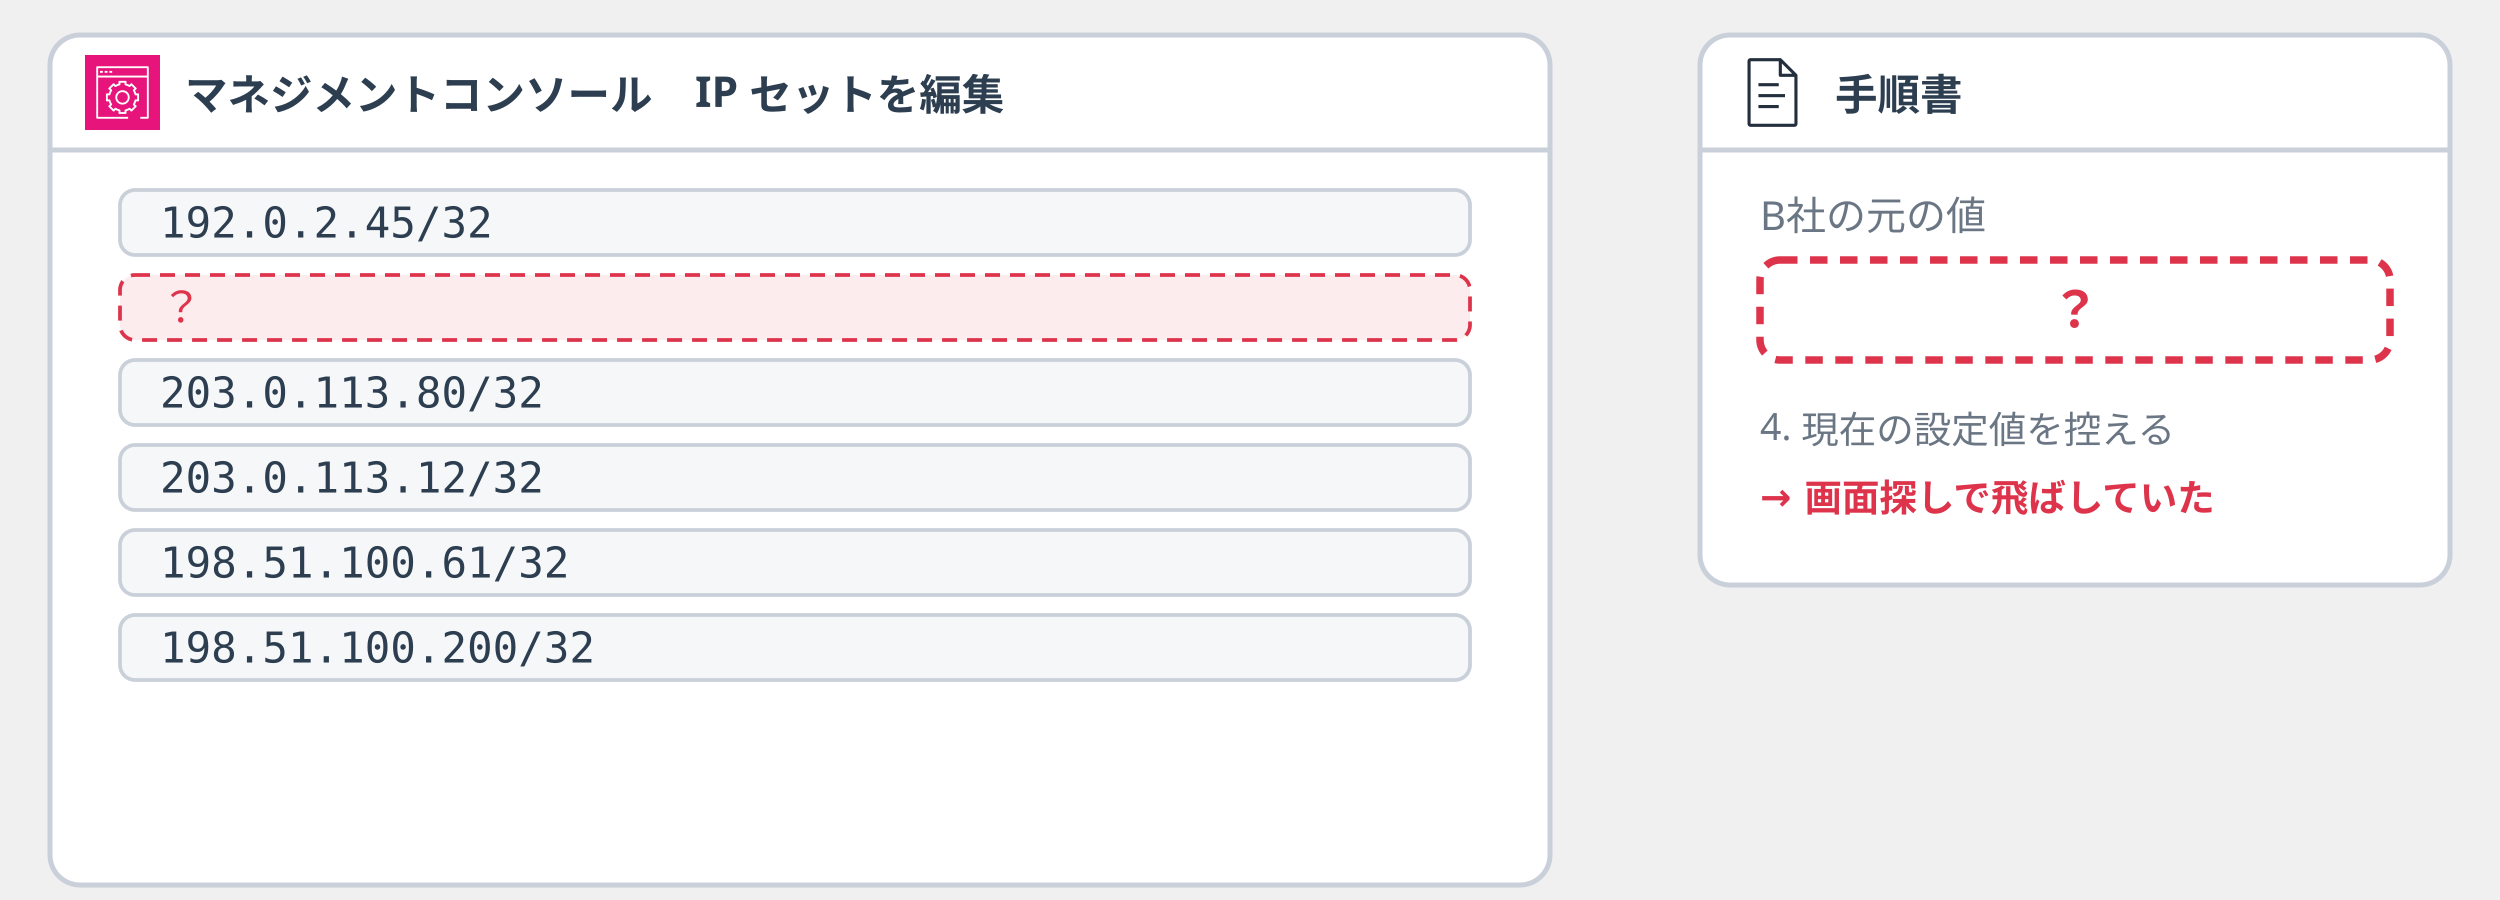
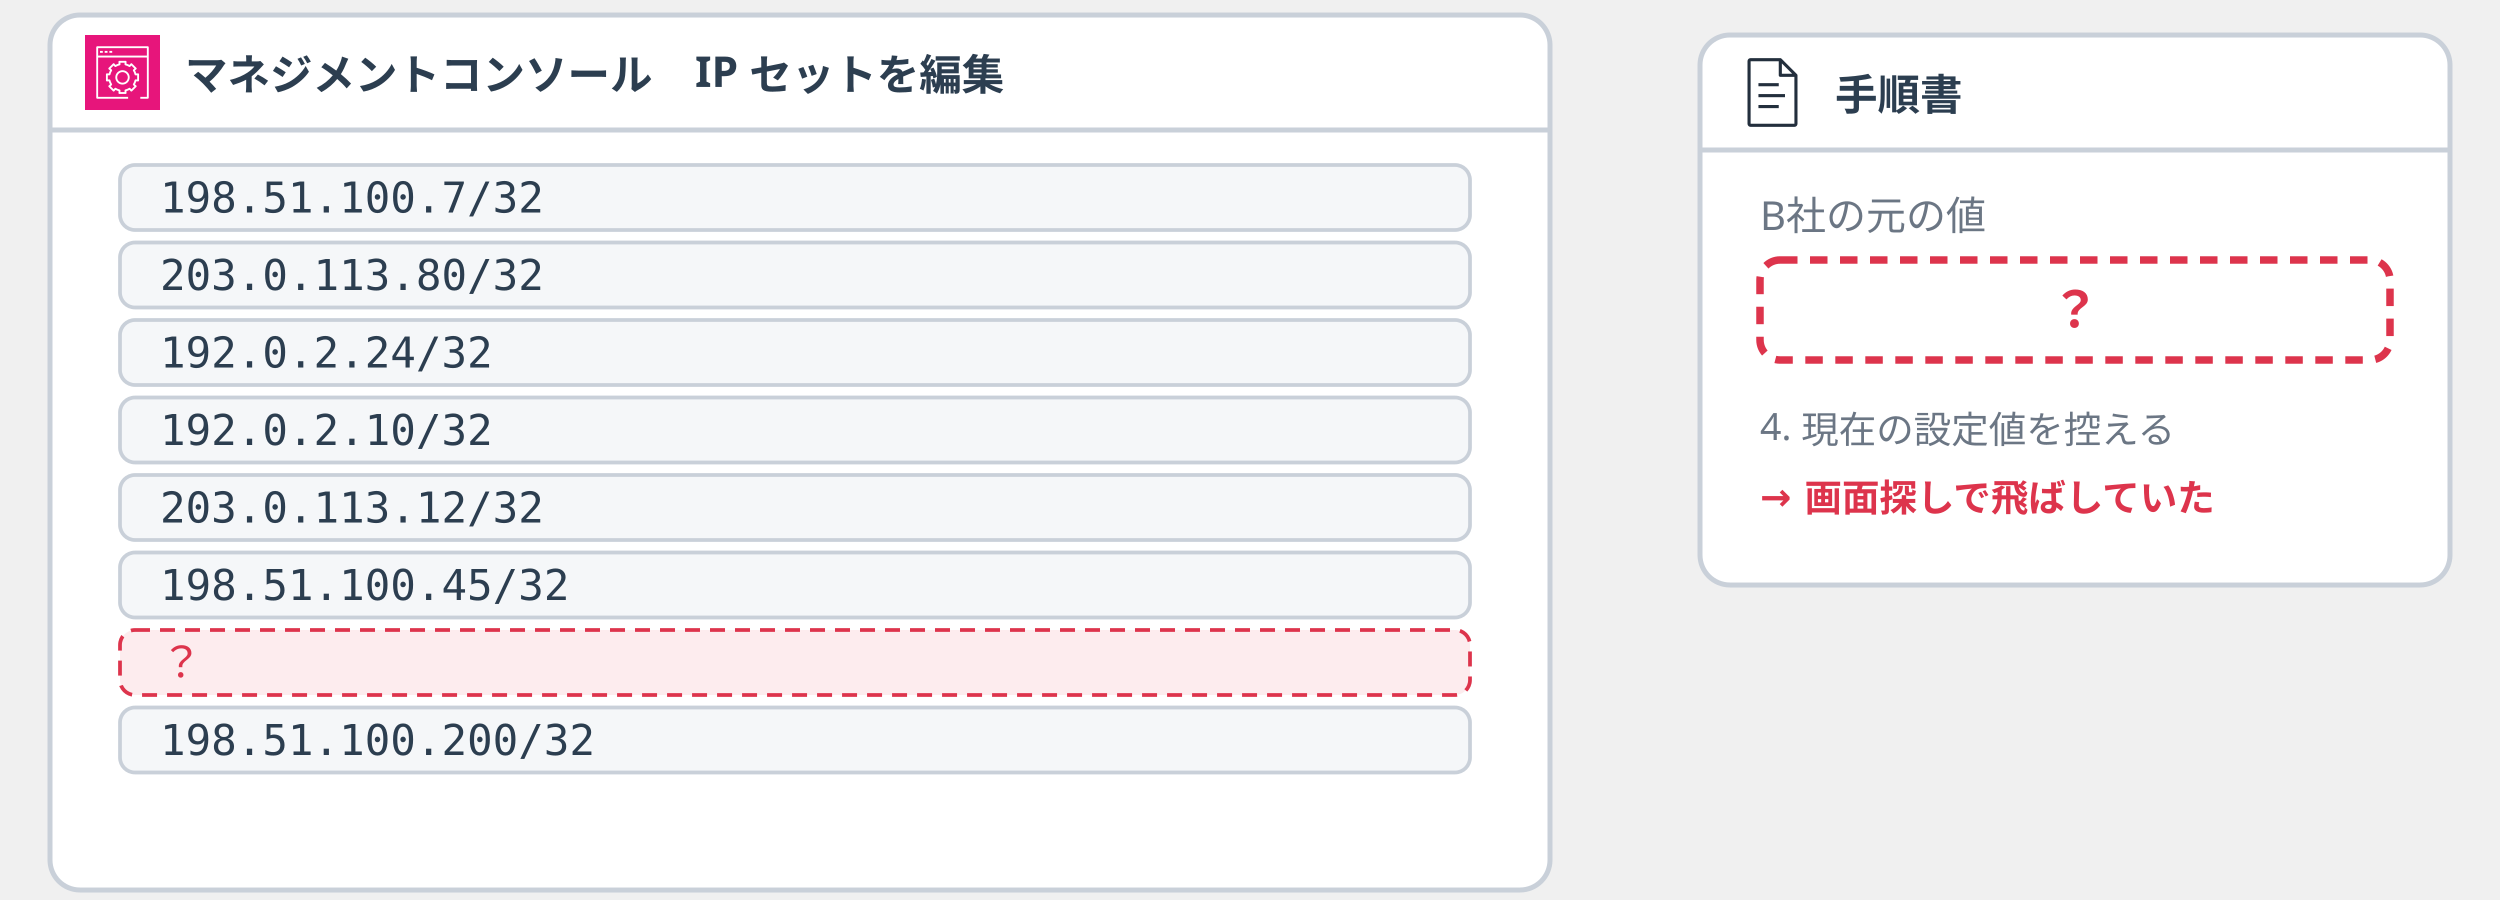
<svg xmlns="http://www.w3.org/2000/svg" viewBox="0 0 1000 360" width="100%" role="img" aria-label="手順4で控えるはずだった元の値が、どこにも残っていない">
  <defs>
    <marker id="a-i" viewBox="0 0 10 10" refX="9" refY="5" markerWidth="6" markerHeight="6" orient="auto-start-reverse">
      <path d="M0,0 L10,5 L0,10 z" fill="#2c3e50" />
    </marker>
    <marker id="a-g" viewBox="0 0 10 10" refX="9" refY="5" markerWidth="6" markerHeight="6" orient="auto-start-reverse">
      <path d="M0,0 L10,5 L0,10 z" fill="#0E8A6E" />
    </marker>
    <marker id="a-r" viewBox="0 0 10 10" refX="9" refY="5" markerWidth="6" markerHeight="6" orient="auto-start-reverse">
      <path d="M0,0 L10,5 L0,10 z" fill="#DD344C" />
    </marker>
    <marker id="a-x" viewBox="0 0 10 10" refX="9" refY="5" markerWidth="6" markerHeight="6" orient="auto-start-reverse">
      <path d="M0,0 L10,5 L0,10 z" fill="#8a94a3" />
    </marker>
  </defs>
-   <rect x="20" y="14" width="600" height="340" rx="12" fill="#ffffff" stroke="#c9d0d9" stroke-width="2" />
-   <line x1="20" y1="60" x2="620" y2="60" stroke="#c9d0d9" stroke-width="2" />
-   <svg x="34" y="22" width="30" height="30" viewBox="0 0 80 80">
-     <g id="console16-Icon-Architecture/64/Arch_AWS-Management-Console_64" stroke="none" stroke-width="1" fill="none" fill-rule="evenodd">
-       <g id="console16-Icon-Architecture-BG/64/Management-Governance" fill="#E7157B">
-         <rect id="console16-Rectangle" x="0" y="0" width="80" height="80" />
+   <rect x="20" y="6" width="600" height="350" rx="12" fill="#ffffff" stroke="#c9d0d9" stroke-width="2" />
+   <line x1="20" y1="52" x2="620" y2="52" stroke="#c9d0d9" stroke-width="2" />
+   <svg x="34" y="14" width="30" height="30" viewBox="0 0 80 80">
+     <g id="console11-Icon-Architecture/64/Arch_AWS-Management-Console_64" stroke="none" stroke-width="1" fill="none" fill-rule="evenodd">
+       <g id="console11-Icon-Architecture-BG/64/Management-Governance" fill="#E7157B">
+         <rect id="console11-Rectangle" x="0" y="0" width="80" height="80" />
      </g>
-       <path d="M26,19 L29,19 L29,17 L26,17 L26,19 Z M21,19 L24,19 L24,17 L21,17 L21,19 Z M16,19 L19,19 L19,17 L16,17 L16,19 Z M14,22 L66,22 L66,14 L14,14 L14,22 Z M67,12 L13,12 C12.447,12 12,12.448 12,13 L12,67 C12,67.552 12.447,68 13,68 L46,68 L46,66 L14,66 L14,24 L66,24 L66,66 L59,66 L59,68 L67,68 C67.553,68 68,67.552 68,67 L68,13 C68,12.448 67.553,12 67,12 L67,12 Z M40,50.878 C36.879,50.878 34.339,48.338 34.339,45.217 C34.339,42.096 36.879,39.557 40,39.557 C43.121,39.557 45.661,42.096 45.661,45.217 C45.661,48.338 43.121,50.878 40,50.878 L40,50.878 Z M40,37.557 C35.775,37.557 32.339,40.993 32.339,45.217 C32.339,49.441 35.775,52.878 40,52.878 C44.225,52.878 47.661,49.441 47.661,45.217 C47.661,40.993 44.225,37.557 40,37.557 L40,37.557 Z M55.652,47.468 L53.946,47.371 C53.491,47.348 53.021,47.672 52.914,48.149 C52.584,49.613 52.009,51.001 51.205,52.277 C50.944,52.69 51.021,53.231 51.385,53.557 L52.659,54.694 L49.477,57.876 L48.344,56.607 C48.018,56.241 47.476,56.166 47.063,56.427 C45.791,57.231 44.401,57.808 42.932,58.139 C42.455,58.247 42.126,58.684 42.154,59.172 L42.251,60.87 L37.749,60.87 L37.847,59.17 C37.875,58.683 37.546,58.246 37.069,58.138 C35.604,57.806 34.214,57.23 32.939,56.424 C32.526,56.164 31.984,56.237 31.659,56.604 L30.523,57.877 L27.341,54.694 L28.613,53.559 C28.978,53.234 29.054,52.692 28.793,52.279 C27.99,51.008 27.415,49.619 27.084,48.149 C26.977,47.672 26.518,47.348 26.052,47.371 L24.348,47.468 L24.348,42.966 L26.058,43.064 C26.518,43.082 26.981,42.763 27.09,42.286 C27.421,40.824 27.996,39.437 28.801,38.164 C29.062,37.75 28.985,37.209 28.621,36.884 L27.341,35.741 L30.524,32.558 L31.666,33.838 C31.991,34.203 32.533,34.277 32.945,34.018 C34.218,33.216 35.604,32.641 37.068,32.311 C37.546,32.203 37.875,31.767 37.847,31.278 L37.749,29.565 L42.251,29.565 L42.154,31.28 C42.126,31.768 42.455,32.204 42.932,32.312 C44.395,32.644 45.78,33.218 47.051,34.021 C47.464,34.281 48.006,34.205 48.331,33.841 L49.476,32.558 L52.659,35.741 L51.381,36.881 C51.017,37.207 50.94,37.749 51.201,38.162 C52.005,39.432 52.58,40.82 52.912,42.287 C53.02,42.763 53.491,43.082 53.944,43.064 L55.652,42.966 L55.652,47.468 Z M56.596,40.909 L54.652,41.02 C54.334,39.907 53.89,38.837 53.327,37.826 L54.781,36.529 C54.986,36.346 55.107,36.086 55.115,35.811 C55.123,35.536 55.017,35.27 54.822,35.076 L50.142,30.396 C49.946,30.201 49.687,30.089 49.406,30.103 C49.131,30.111 48.872,30.231 48.688,30.437 L47.387,31.895 C46.376,31.333 45.309,30.891 44.197,30.573 L44.308,28.622 C44.323,28.348 44.226,28.079 44.036,27.878 C43.848,27.679 43.585,27.565 43.31,27.565 L36.69,27.565 C36.415,27.565 36.152,27.679 35.964,27.879 C35.774,28.079 35.677,28.348 35.692,28.623 L35.804,30.571 C34.691,30.888 33.623,31.331 32.61,31.893 L31.312,30.437 C31.128,30.231 30.869,30.111 30.594,30.103 C30.316,30.091 30.054,30.201 29.858,30.396 L25.178,35.076 C24.983,35.27 24.877,35.536 24.885,35.811 C24.893,36.086 25.014,36.346 25.219,36.529 L26.675,37.828 C26.111,38.84 25.668,39.909 25.35,41.02 L23.404,40.909 C23.132,40.892 22.86,40.992 22.661,41.181 C22.461,41.37 22.348,41.633 22.348,41.908 L22.348,48.527 C22.348,48.802 22.461,49.065 22.661,49.254 C22.86,49.442 23.133,49.542 23.404,49.525 L25.344,49.415 C25.661,50.53 26.104,51.602 26.667,52.614 L25.219,53.906 C25.014,54.089 24.893,54.349 24.885,54.624 C24.877,54.899 24.983,55.165 25.178,55.359 L29.858,60.04 C30.054,60.234 30.313,60.343 30.594,60.332 C30.869,60.324 31.129,60.204 31.312,59.998 L32.604,58.55 C33.618,59.115 34.689,59.559 35.803,59.877 L35.692,61.813 C35.677,62.087 35.774,62.356 35.963,62.556 C36.152,62.756 36.415,62.87 36.69,62.87 L43.31,62.87 C43.585,62.87 43.848,62.756 44.036,62.556 C44.226,62.356 44.323,62.087 44.308,61.813 L44.197,59.879 C45.313,59.561 46.386,59.117 47.399,58.553 L48.688,59.998 C48.871,60.204 49.131,60.324 49.406,60.332 C49.663,60.346 49.948,60.234 50.142,60.04 L54.822,55.359 C55.017,55.165 55.123,54.899 55.115,54.624 C55.107,54.349 54.986,54.089 54.781,53.906 L53.33,52.612 C53.894,51.598 54.337,50.527 54.654,49.415 L56.596,49.525 C56.866,49.542 57.14,49.442 57.339,49.254 C57.539,49.065 57.652,48.802 57.652,48.527 L57.652,41.908 C57.652,41.633 57.539,41.37 57.339,41.181 C57.14,40.992 56.867,40.893 56.596,40.909 L56.596,40.909 Z" id="console16-AWS-Management-Console_Icon_64_Squid" fill="#FFFFFF" />
+       <path d="M26,19 L29,19 L29,17 L26,17 L26,19 Z M21,19 L24,19 L24,17 L21,17 L21,19 Z M16,19 L19,19 L19,17 L16,17 L16,19 Z M14,22 L66,22 L66,14 L14,14 L14,22 Z M67,12 L13,12 C12.447,12 12,12.448 12,13 L12,67 C12,67.552 12.447,68 13,68 L46,68 L46,66 L14,66 L14,24 L66,24 L66,66 L59,66 L59,68 L67,68 C67.553,68 68,67.552 68,67 L68,13 C68,12.448 67.553,12 67,12 L67,12 Z M40,50.878 C36.879,50.878 34.339,48.338 34.339,45.217 C34.339,42.096 36.879,39.557 40,39.557 C43.121,39.557 45.661,42.096 45.661,45.217 C45.661,48.338 43.121,50.878 40,50.878 L40,50.878 Z M40,37.557 C35.775,37.557 32.339,40.993 32.339,45.217 C32.339,49.441 35.775,52.878 40,52.878 C44.225,52.878 47.661,49.441 47.661,45.217 C47.661,40.993 44.225,37.557 40,37.557 L40,37.557 Z M55.652,47.468 L53.946,47.371 C53.491,47.348 53.021,47.672 52.914,48.149 C52.584,49.613 52.009,51.001 51.205,52.277 C50.944,52.69 51.021,53.231 51.385,53.557 L52.659,54.694 L49.477,57.876 L48.344,56.607 C48.018,56.241 47.476,56.166 47.063,56.427 C45.791,57.231 44.401,57.808 42.932,58.139 C42.455,58.247 42.126,58.684 42.154,59.172 L42.251,60.87 L37.749,60.87 L37.847,59.17 C37.875,58.683 37.546,58.246 37.069,58.138 C35.604,57.806 34.214,57.23 32.939,56.424 C32.526,56.164 31.984,56.237 31.659,56.604 L30.523,57.877 L27.341,54.694 L28.613,53.559 C28.978,53.234 29.054,52.692 28.793,52.279 C27.99,51.008 27.415,49.619 27.084,48.149 C26.977,47.672 26.518,47.348 26.052,47.371 L24.348,47.468 L24.348,42.966 L26.058,43.064 C26.518,43.082 26.981,42.763 27.09,42.286 C27.421,40.824 27.996,39.437 28.801,38.164 C29.062,37.75 28.985,37.209 28.621,36.884 L27.341,35.741 L30.524,32.558 L31.666,33.838 C31.991,34.203 32.533,34.277 32.945,34.018 C34.218,33.216 35.604,32.641 37.068,32.311 C37.546,32.203 37.875,31.767 37.847,31.278 L37.749,29.565 L42.251,29.565 L42.154,31.28 C42.126,31.768 42.455,32.204 42.932,32.312 C44.395,32.644 45.78,33.218 47.051,34.021 C47.464,34.281 48.006,34.205 48.331,33.841 L49.476,32.558 L52.659,35.741 L51.381,36.881 C51.017,37.207 50.94,37.749 51.201,38.162 C52.005,39.432 52.58,40.82 52.912,42.287 C53.02,42.763 53.491,43.082 53.944,43.064 L55.652,42.966 L55.652,47.468 Z M56.596,40.909 L54.652,41.02 C54.334,39.907 53.89,38.837 53.327,37.826 L54.781,36.529 C54.986,36.346 55.107,36.086 55.115,35.811 C55.123,35.536 55.017,35.27 54.822,35.076 L50.142,30.396 C49.946,30.201 49.687,30.089 49.406,30.103 C49.131,30.111 48.872,30.231 48.688,30.437 L47.387,31.895 C46.376,31.333 45.309,30.891 44.197,30.573 L44.308,28.622 C44.323,28.348 44.226,28.079 44.036,27.878 C43.848,27.679 43.585,27.565 43.31,27.565 L36.69,27.565 C36.415,27.565 36.152,27.679 35.964,27.879 C35.774,28.079 35.677,28.348 35.692,28.623 L35.804,30.571 C34.691,30.888 33.623,31.331 32.61,31.893 L31.312,30.437 C31.128,30.231 30.869,30.111 30.594,30.103 C30.316,30.091 30.054,30.201 29.858,30.396 L25.178,35.076 C24.983,35.27 24.877,35.536 24.885,35.811 C24.893,36.086 25.014,36.346 25.219,36.529 L26.675,37.828 C26.111,38.84 25.668,39.909 25.35,41.02 L23.404,40.909 C23.132,40.892 22.86,40.992 22.661,41.181 C22.461,41.37 22.348,41.633 22.348,41.908 L22.348,48.527 C22.348,48.802 22.461,49.065 22.661,49.254 C22.86,49.442 23.133,49.542 23.404,49.525 L25.344,49.415 C25.661,50.53 26.104,51.602 26.667,52.614 L25.219,53.906 C25.014,54.089 24.893,54.349 24.885,54.624 C24.877,54.899 24.983,55.165 25.178,55.359 L29.858,60.04 C30.054,60.234 30.313,60.343 30.594,60.332 C30.869,60.324 31.129,60.204 31.312,59.998 L32.604,58.55 C33.618,59.115 34.689,59.559 35.803,59.877 L35.692,61.813 C35.677,62.087 35.774,62.356 35.963,62.556 C36.152,62.756 36.415,62.87 36.69,62.87 L43.31,62.87 C43.585,62.87 43.848,62.756 44.036,62.556 C44.226,62.356 44.323,62.087 44.308,61.813 L44.197,59.879 C45.313,59.561 46.386,59.117 47.399,58.553 L48.688,59.998 C48.871,60.204 49.131,60.324 49.406,60.332 C49.663,60.346 49.948,60.234 50.142,60.04 L54.822,55.359 C55.017,55.165 55.123,54.899 55.115,54.624 C55.107,54.349 54.986,54.089 54.781,53.906 L53.33,52.612 C53.894,51.598 54.337,50.527 54.654,49.415 L56.596,49.525 C56.866,49.542 57.14,49.442 57.339,49.254 C57.539,49.065 57.652,48.802 57.652,48.527 L57.652,41.908 C57.652,41.633 57.539,41.37 57.339,41.181 C57.14,40.992 56.867,40.893 56.596,40.909 L56.596,40.909 Z" id="console11-AWS-Management-Console_Icon_64_Squid" fill="#FFFFFF" />
    </g>
  </svg>
-   <text x="74" y="44" font-family="'Noto Sans JP', 'Hiragino Sans', sans-serif" font-size="17" font-weight="bold" fill="#2c3e50" text-anchor="start">マネジメントコンソール　IP セットを編集</text>
-   <rect x="48" y="76" width="540" height="26" rx="6" fill="#f5f7f9" stroke="#c9d0d9" stroke-width="1.5" />
-   <text x="64" y="95" font-family="'Fira Code', monospace" font-size="17" font-weight="normal" fill="#2c3e50" text-anchor="start">192.0.2.45/32</text>
-   <rect x="48" y="110" width="540" height="26" rx="6" fill="#fdecee" stroke="#DD344C" stroke-width="1.5" stroke-dasharray="6 4" />
-   <text x="64" y="129" font-family="'Fira Code', monospace" font-size="17" font-weight="normal" fill="#DD344C" text-anchor="start">？</text>
-   <rect x="48" y="144" width="540" height="26" rx="6" fill="#f5f7f9" stroke="#c9d0d9" stroke-width="1.5" />
-   <text x="64" y="163" font-family="'Fira Code', monospace" font-size="17" font-weight="normal" fill="#2c3e50" text-anchor="start">203.0.113.80/32</text>
-   <rect x="48" y="178" width="540" height="26" rx="6" fill="#f5f7f9" stroke="#c9d0d9" stroke-width="1.5" />
-   <text x="64" y="197" font-family="'Fira Code', monospace" font-size="17" font-weight="normal" fill="#2c3e50" text-anchor="start">203.0.113.12/32</text>
-   <rect x="48" y="212" width="540" height="26" rx="6" fill="#f5f7f9" stroke="#c9d0d9" stroke-width="1.5" />
-   <text x="64" y="231" font-family="'Fira Code', monospace" font-size="17" font-weight="normal" fill="#2c3e50" text-anchor="start">198.51.100.61/32</text>
-   <rect x="48" y="246" width="540" height="26" rx="6" fill="#f5f7f9" stroke="#c9d0d9" stroke-width="1.5" />
-   <text x="64" y="265" font-family="'Fira Code', monospace" font-size="17" font-weight="normal" fill="#2c3e50" text-anchor="start">198.51.100.200/32</text>
+   <text x="74" y="36" font-family="'Noto Sans JP', 'Hiragino Sans', sans-serif" font-size="17" font-weight="bold" fill="#2c3e50" text-anchor="start">マネジメントコンソール　IP セットを編集</text>
+   <rect x="48" y="66" width="540" height="26" rx="6" fill="#f5f7f9" stroke="#c9d0d9" stroke-width="1.5" />
+   <text x="64" y="85" font-family="'Fira Code', monospace" font-size="17" font-weight="normal" fill="#2c3e50" text-anchor="start">198.51.100.7/32</text>
+   <rect x="48" y="97" width="540" height="26" rx="6" fill="#f5f7f9" stroke="#c9d0d9" stroke-width="1.5" />
+   <text x="64" y="116" font-family="'Fira Code', monospace" font-size="17" font-weight="normal" fill="#2c3e50" text-anchor="start">203.0.113.80/32</text>
+   <rect x="48" y="128" width="540" height="26" rx="6" fill="#f5f7f9" stroke="#c9d0d9" stroke-width="1.5" />
+   <text x="64" y="147" font-family="'Fira Code', monospace" font-size="17" font-weight="normal" fill="#2c3e50" text-anchor="start">192.0.2.24/32</text>
+   <rect x="48" y="159" width="540" height="26" rx="6" fill="#f5f7f9" stroke="#c9d0d9" stroke-width="1.5" />
+   <text x="64" y="178" font-family="'Fira Code', monospace" font-size="17" font-weight="normal" fill="#2c3e50" text-anchor="start">192.0.2.10/32</text>
+   <rect x="48" y="190" width="540" height="26" rx="6" fill="#f5f7f9" stroke="#c9d0d9" stroke-width="1.5" />
+   <text x="64" y="209" font-family="'Fira Code', monospace" font-size="17" font-weight="normal" fill="#2c3e50" text-anchor="start">203.0.113.12/32</text>
+   <rect x="48" y="221" width="540" height="26" rx="6" fill="#f5f7f9" stroke="#c9d0d9" stroke-width="1.5" />
+   <text x="64" y="240" font-family="'Fira Code', monospace" font-size="17" font-weight="normal" fill="#2c3e50" text-anchor="start">198.51.100.45/32</text>
+   <rect x="48" y="252" width="540" height="26" rx="6" fill="#fdecee" stroke="#DD344C" stroke-width="1.5" stroke-dasharray="6 4" />
+   <text x="64" y="271" font-family="'Fira Code', monospace" font-size="17" font-weight="normal" fill="#DD344C" text-anchor="start">？</text>
+   <rect x="48" y="283" width="540" height="26" rx="6" fill="#f5f7f9" stroke="#c9d0d9" stroke-width="1.5" />
+   <text x="64" y="302" font-family="'Fira Code', monospace" font-size="17" font-weight="normal" fill="#2c3e50" text-anchor="start">198.51.100.200/32</text>
  <rect x="680" y="14" width="300" height="220" rx="12" fill="#ffffff" stroke="#c9d0d9" stroke-width="2" />
  <line x1="680" y1="60" x2="980" y2="60" stroke="#c9d0d9" stroke-width="2" />
  <svg x="694" y="22" width="30" height="30" viewBox="0 0 48 48">
-     <g id="doc17-Icon-Resource/General-Resource/Res_Document_48" stroke="none" stroke-width="1" fill="none" fill-rule="evenodd">
-       <path d="M15,20 L28,20 L28,18 L15,18 L15,20 Z M15,34 L28,34 L28,32 L15,32 L15,34 Z M15,27 L32,27 L32,25 L15,25 L15,27 Z M10,44 L10.007,4 L28,4 L28,13 C28,13.552 28.447,14 29,14 L38,14 L38.025,44 L10,44 Z M30,5.414 L36.586,12 L30,12 L30,5.414 Z M39.707,12.293 L29.707,2.293 C29.52,2.105 29.266,2 29,2 L10,2 C8.822,2 8,2.822 8,4 L8,44 C8,45.14 8.859,46 10,46 L38.025,46 C39.151,46 40,45.14 40,44 L40,13 C40,12.735 39.895,12.48 39.707,12.293 L39.707,12.293 Z" id="doc17-Fill-1" fill="#232F3D" />
+     <g id="doc12-Icon-Resource/General-Resource/Res_Document_48" stroke="none" stroke-width="1" fill="none" fill-rule="evenodd">
+       <path d="M15,20 L28,20 L28,18 L15,18 L15,20 Z M15,34 L28,34 L28,32 L15,32 L15,34 Z M15,27 L32,27 L32,25 L15,25 L15,27 Z M10,44 L10.007,4 L28,4 L28,13 C28,13.552 28.447,14 29,14 L38,14 L38.025,44 L10,44 Z M30,5.414 L36.586,12 L30,12 L30,5.414 Z M39.707,12.293 L29.707,2.293 C29.52,2.105 29.266,2 29,2 L10,2 C8.822,2 8,2.822 8,4 L8,44 C8,45.14 8.859,46 10,46 L38.025,46 C39.151,46 40,45.14 40,44 L40,13 C40,12.735 39.895,12.48 39.707,12.293 L39.707,12.293 Z" id="doc12-Fill-1" fill="#232F3D" />
    </g>
  </svg>
  <text x="734" y="44" font-family="'Noto Sans JP', 'Hiragino Sans', sans-serif" font-size="17" font-weight="bold" fill="#2c3e50" text-anchor="start">手順書</text>
  <text x="704" y="92" font-family="'Noto Sans JP', 'Hiragino Sans', sans-serif" font-size="16" font-weight="normal" fill="#6b7684" text-anchor="start">B社の元の値</text>
  <rect x="704" y="104" width="252" height="40" rx="8" fill="none" stroke="#DD344C" stroke-width="3" stroke-dasharray="7 5" />
  <text x="830" y="131" font-family="'Noto Sans JP', 'Hiragino Sans', sans-serif" font-size="20" font-weight="bold" fill="#DD344C" text-anchor="middle">？</text>
  <text x="704" y="176" font-family="'Noto Sans JP', 'Hiragino Sans', sans-serif" font-size="15" font-weight="normal" fill="#6b7684" text-anchor="start">4. 現在の設定値を控える</text>
  <text x="704" y="204" font-family="'Noto Sans JP', 'Hiragino Sans', sans-serif" font-size="15" font-weight="bold" fill="#DD344C" text-anchor="start">→ 画面探しで飛ばしていた</text>
</svg>
